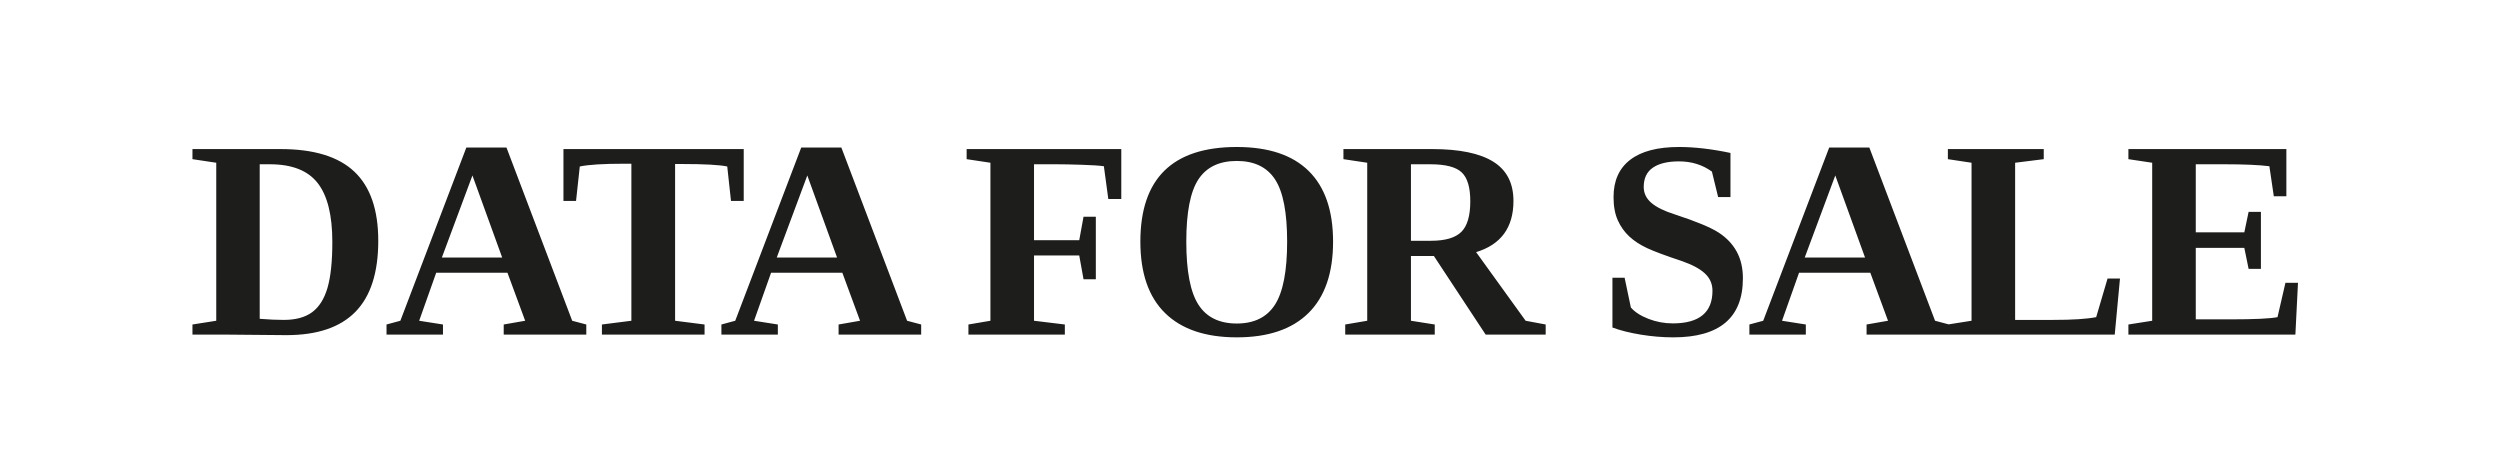
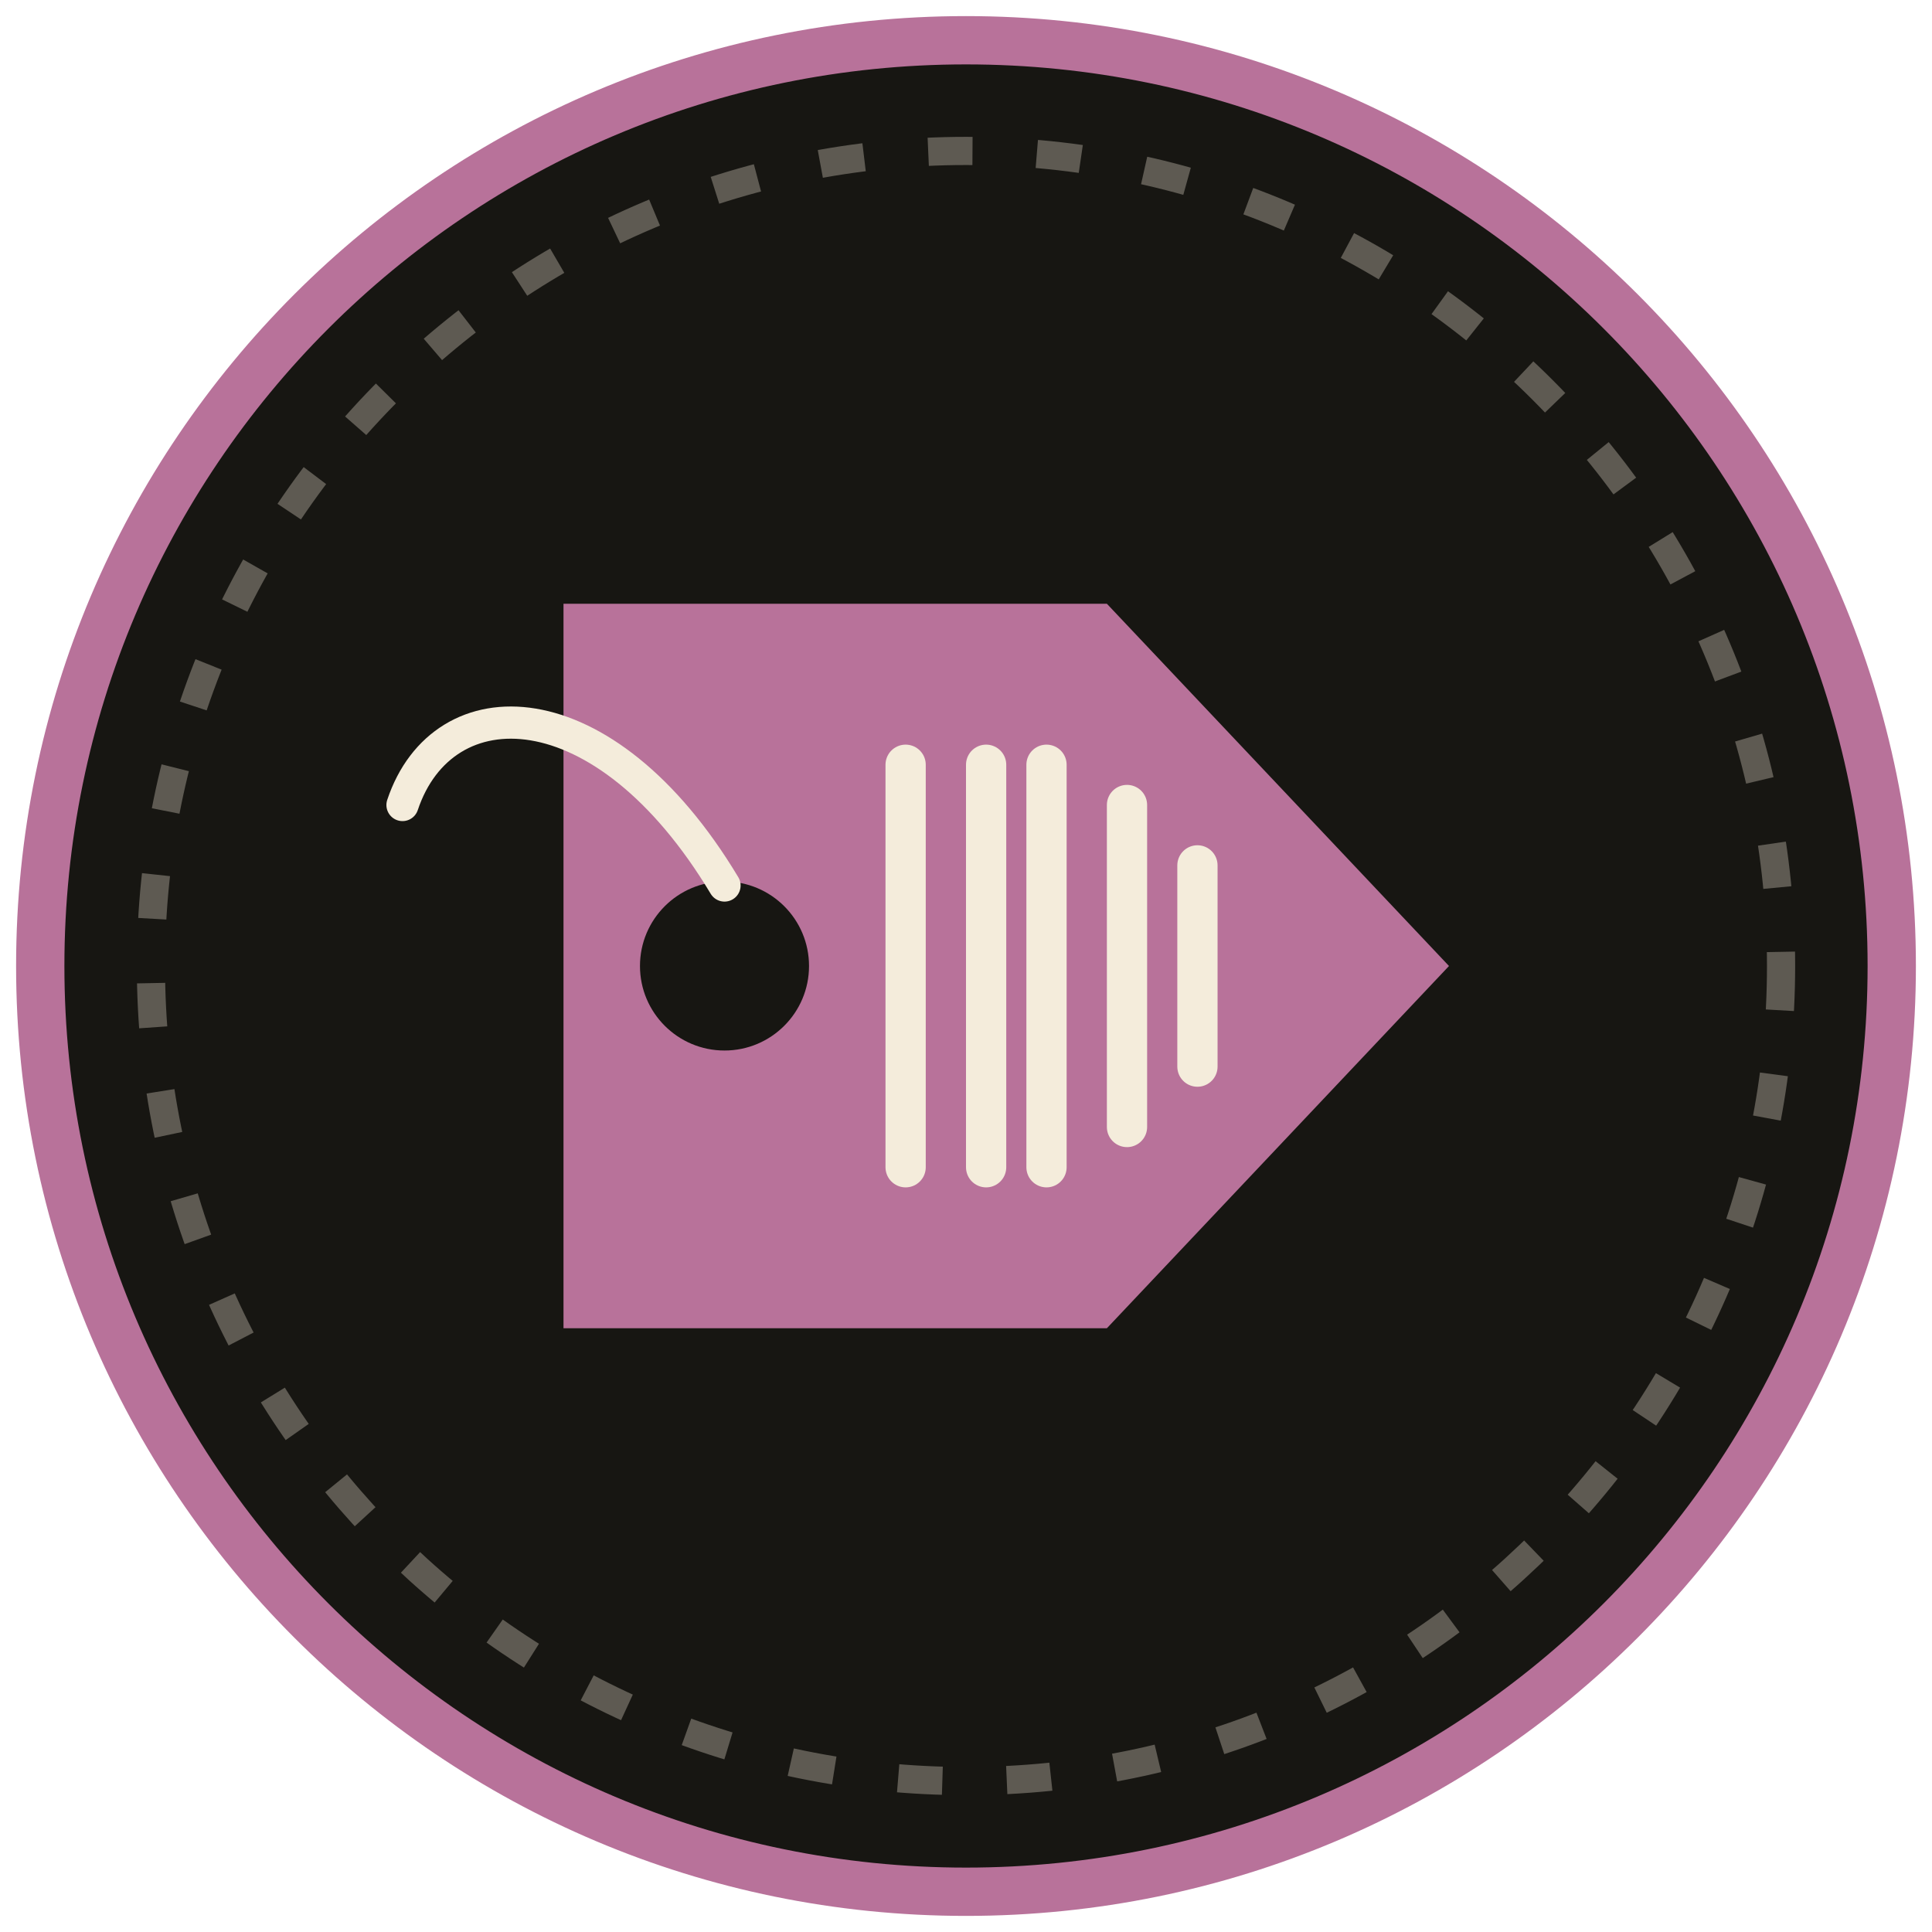
- <svg xmlns="http://www.w3.org/2000/svg" viewBox="0 0 1200 220" role="img" aria-label="DATA FOR SALE">
-   <text x="50%" y="73%" text-anchor="middle" font-family="Georgia, 'Times New Roman', serif" font-size="136" font-weight="700" letter-spacing="-4" fill="#1d1d1b">DATA FOR SALE</text>
+ <svg xmlns="http://www.w3.org/2000/svg" viewBox="0 0 96 96" role="img" aria-label="DATA FOR SALE">
+   <circle cx="48" cy="48" r="46" fill="#171612" />
+   <circle cx="48" cy="48" r="40.5" fill="none" stroke="#f4ecdb" stroke-opacity="0.32" stroke-width="1.4" stroke-dasharray="2.2 3.2" />
+   <circle cx="48" cy="48" r="46" fill="none" stroke="#b8729a" stroke-width="2.4" />
+   <path d="M28,30 H55 L72,48 L55,66 H28 Z" fill="#b8729a" />
+   <circle cx="36" cy="48" r="4.2" fill="#171612" />
+   <path d="M45,38 V58 M49,38 V58 M52,38 V58 M56,40 V56 M59.5,43 V53" stroke="#f4ecdb" stroke-width="2" stroke-linecap="round" />
+   <path d="M36,44 C30,34 22,34 20,40" fill="none" stroke="#f4ecdb" stroke-width="1.6" stroke-linecap="round" />
</svg>
